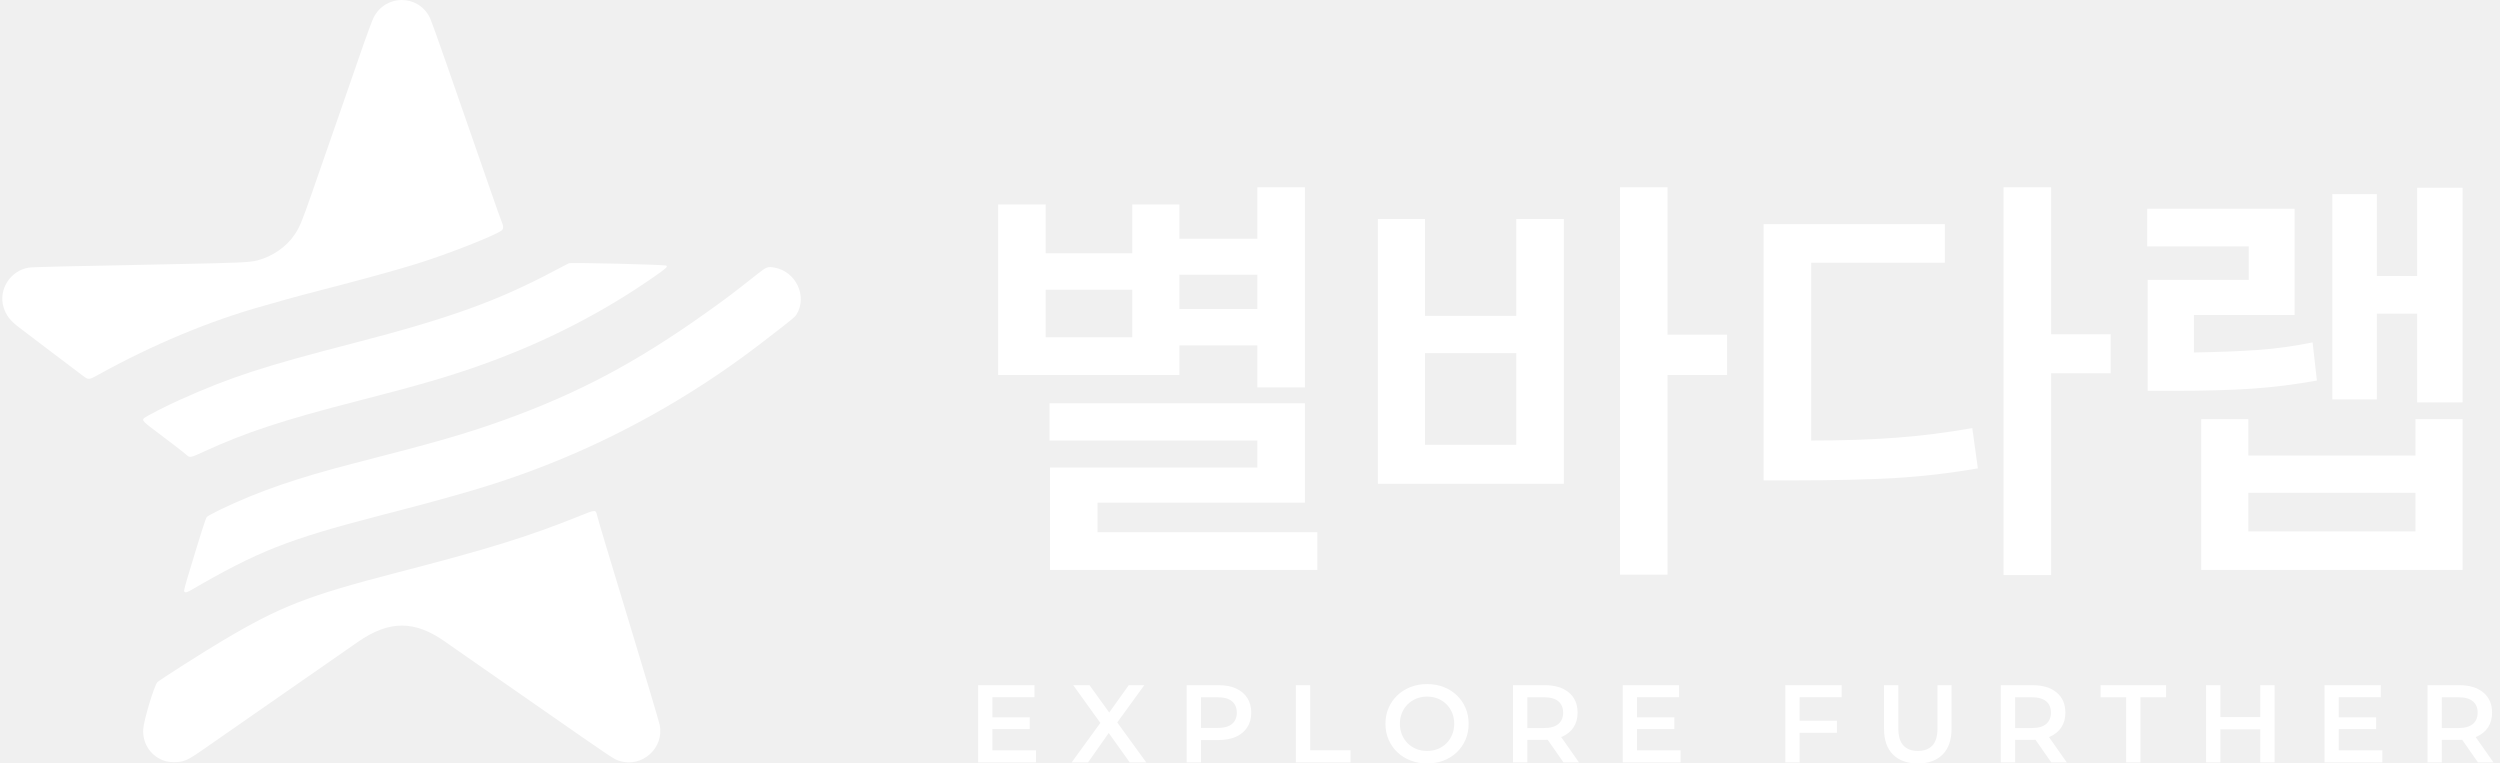
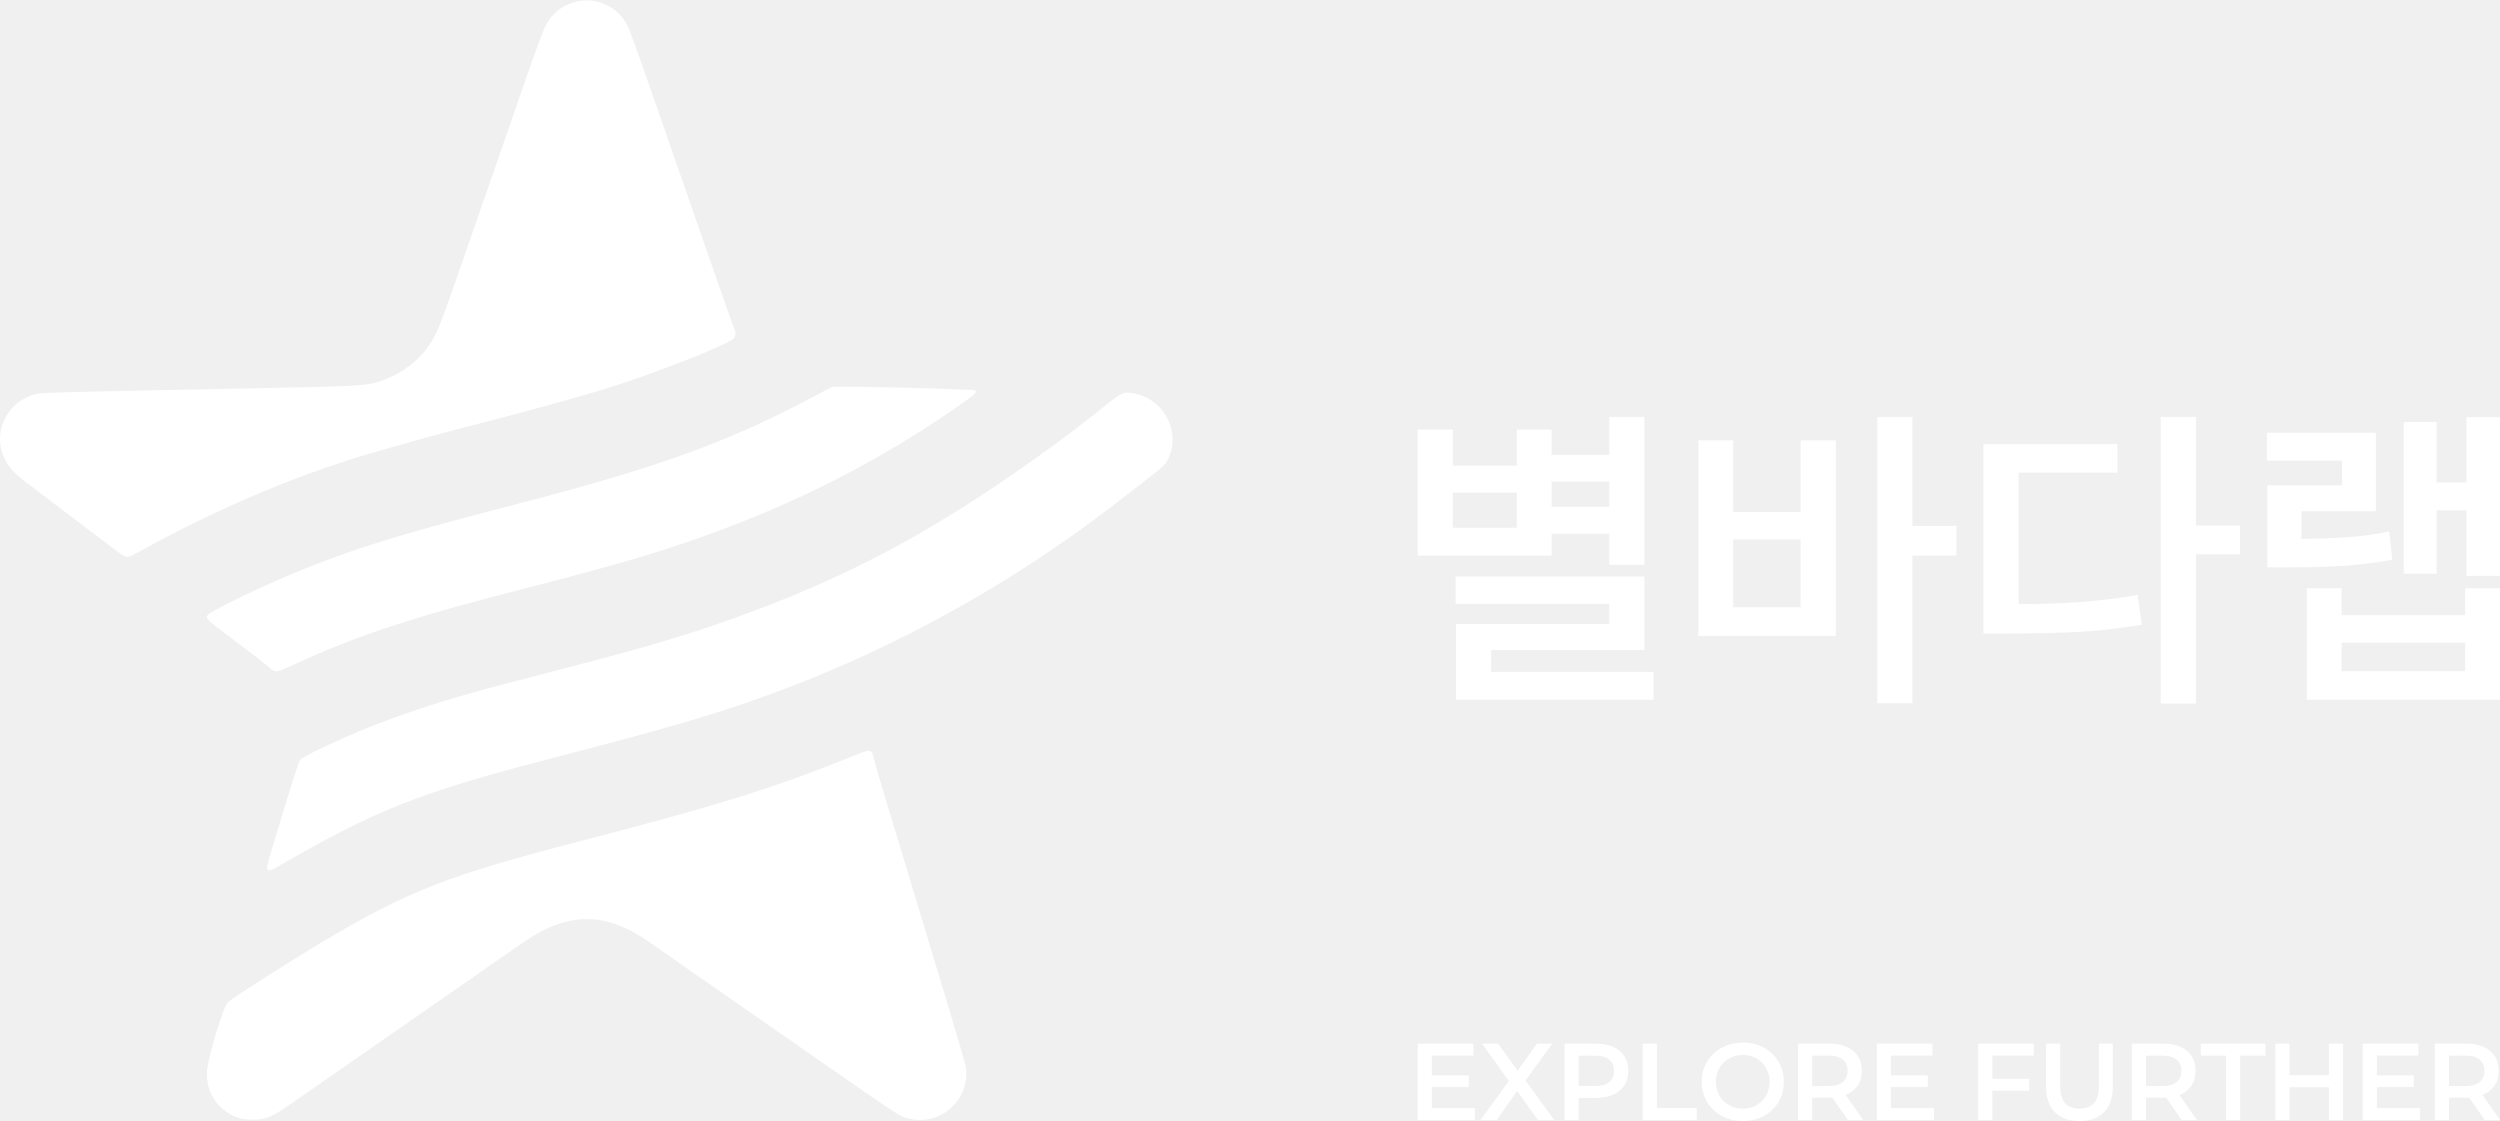
- <svg xmlns="http://www.w3.org/2000/svg" viewBox="0 0 727.98 222.40" width="728" height="222" role="img" aria-label="BYULBADA LAB">
-   <g transform="translate(-21.1376,-15.4103) scale(0.203235)">
+ <svg xmlns="http://www.w3.org/2000/svg" viewBox="0 0 925.66 414.51" width="926" height="415" role="img" aria-label="BYULBADA LAB">
+   <g transform="translate(-39.3962,-28.7216) scale(0.378787)">
    <path d="M339.0,1168.6C318.4,1162.9 305.0,1144.1 306.3,1122.6C307.0,1109.8 322.3,1059.2 326.7,1055.0C330.4,1051.4 392.5,1011.9 420.5,995.3C502.9,946.3 542.3,931.0 670.0,897.9C804.3,863.1 858.7,846.2 932.6,816.5C956.1,807.0 955.9,807.0 958.0,816.4C958.6,819.1 964.2,838.4 970.6,859.4C988.1,917.3 997.6,948.9 1003.0,966.5C1026.5,1043.8 1046.4,1110.5 1047.6,1116.2C1054.5,1149.3 1022.5,1178.2 990.2,1168.1C981.7,1165.5 984.5,1167.4 870.0,1087.7C813.1,1048.1 762.9,1013.2 758.5,1010.1C754.1,1007.1 746.0,1001.4 740.5,997.5C696.3,966.0 659.6,965.9 614.5,997.2C602.8,1005.3 414.9,1136.0 392.0,1151.9C374.9,1163.8 369.9,1166.7 362.5,1168.6C356.4,1170.3 345.0,1170.2 339.0,1168.6ZM220.1,615.5C216.7,613.0 196.1,597.4 174.2,580.8C152.4,564.2 131.8,548.6 128.5,546.1C115.3,536.1 109.4,528.5 105.8,516.7C98.2,491.5 115.6,464.2 142.0,460.0C147.9,459.1 197.8,457.9 350.0,455.0C445.8,453.1 458.9,452.5 470.3,449.6C491.8,443.9 511.6,430.3 523.2,413.2C530.9,401.9 533.9,394.6 549.1,351.0C556.8,328.7 574.2,278.8 587.7,240.0C601.1,201.2 617.0,155.5 622.9,138.5C628.9,121.4 635.2,104.6 637.0,101.1C654.0,67.4 701.0,67.4 717.7,101.1C719.4,104.6 730.4,134.9 742.0,168.5C753.6,202.1 768.1,243.7 774.2,261.0C780.2,278.3 793.0,315.2 802.7,343.0C812.3,370.8 820.8,394.7 821.6,396.2C823.5,399.9 823.4,404.4 821.2,406.3C813.9,412.9 743.7,440.6 698.5,454.6C670.3,463.4 616.4,478.2 562.5,492.0C544.9,496.5 522.2,502.6 512.0,505.5C501.8,508.4 486.8,512.7 478.5,515.0C401.6,536.4 319.5,570.7 241.5,613.9C228.3,621.2 227.9,621.2 220.1,615.5Z" fill="#FFFFFF" />
    <path d="M365.0,923.6C365.0,922.3 367.0,914.5 369.5,906.3C388.6,842.8 395.9,819.8 397.6,817.9C398.6,816.7 407.4,811.9 417.0,807.3C471.2,781.2 526.8,762.0 610.0,740.6C727.5,710.5 770.7,698.0 824.0,678.8C930.8,640.3 1014.0,596.2 1114.5,524.6C1145.5,502.5 1150.7,498.5 1188.5,468.7C1200.7,459.0 1202.9,458.2 1212.2,459.9C1242.9,465.3 1259.9,500.4 1244.4,526.7C1241.9,531.0 1237.4,534.6 1190.0,571.0C1092.7,645.5 982.4,706.9 869.1,749.5C811.1,771.3 764.1,785.3 645.5,816.0C513.5,850.2 470.9,867.1 373.5,923.7C368.1,926.8 365.0,926.8 365.0,923.6ZM368.3,728.7C363.5,724.5 346.1,711.0 330.5,699.4C305.3,680.6 304.1,679.4 307.6,676.0C310.3,673.4 339.3,658.5 359.5,649.5C431.4,617.2 478.3,601.9 609.5,568.0C746.3,532.6 815.2,507.7 896.3,464.6C906.9,459.0 916.3,454.1 917.3,453.7C920.8,452.4 1054.8,455.6 1057.1,457.1C1059.6,458.6 1056.9,461.1 1039.4,473.2C964.6,525.3 883.3,566.8 793.5,599.0C747.0,615.7 702.5,628.7 615.5,651.0C506.8,678.9 453.6,696.4 393.3,724.1C373.8,733.1 373.3,733.2 368.3,728.7Z" fill="#FFFFFF" />
  </g>
-   <path d="M380.014 113.014H366.139V100.764H343.389V109.389H290.514V59.639H304.389V73.889H329.639V59.639H343.389V69.639H366.139V54.639H380.014ZM380.014 146.639H319.514V155.264H383.639V166.264H305.639V136.389H366.139V128.514H305.514V117.639H380.014ZM329.639 98.389V84.514H304.389V98.389ZM366.139 90.139V80.139H343.389V90.139Z" fill="#FFFFFF" />
-   <path d="M485.794 97.639H503.169V109.389H485.794V167.639H471.919V54.639H485.794ZM415.044 92.139H441.669V63.889H455.544V141.139H401.294V63.889H415.044ZM441.669 129.764V103.014H415.044V129.764Z" fill="#FFFFFF" />
-   <path d="M597.699 97.514H615.074V108.889H597.699V167.764H583.824V54.639H597.699ZM566.699 76.639H527.699V128.514Q541.387 128.514 552.387 127.702Q563.387 126.889 574.699 124.889L576.324 136.639Q564.074 138.764 552.106 139.452Q540.137 140.139 523.199 140.139H513.824V65.389H566.699Z" fill="#FFFFFF" />
-   <path d="M717.729 117.389H704.479V91.514H692.729V116.514H679.729V56.639H692.729V80.514H704.479V54.764H717.729ZM655.229 132.889H703.979V122.264H717.729V166.264H641.479V122.264H655.229ZM703.979 155.014V143.764H655.229V155.014ZM668.729 91.889H639.354V102.827Q650.479 102.639 658.229 102.077Q665.979 101.514 673.979 99.889L675.229 111.014Q665.542 112.764 656.261 113.389Q646.979 114.014 633.604 114.014H625.854V81.639H655.354V71.889H625.729V60.889H668.729Z" fill="#FFFFFF" />
-   <path d="M284.678 222.404V199.882H301.107V203.396H288.836V218.89H301.554V222.404ZM288.518 212.68V209.256H299.732V212.68Z" fill="#FFFFFF" />
-   <path d="M311.964 222.404 321.47 209.329 321.466 212.48 312.422 199.882H317.166L323.893 209.2L321.938 209.232L328.62 199.882H333.151L324.163 212.275V209.239L333.717 222.404H328.896L321.833 212.504L323.715 212.5L316.753 222.404Z" fill="#FFFFFF" />
-   <path d="M345.517 222.404V199.882H354.763Q357.748 199.882 359.894 200.842Q362.041 201.801 363.197 203.604Q364.354 205.406 364.354 207.9Q364.354 210.366 363.197 212.166Q362.041 213.966 359.894 214.928Q357.748 215.889 354.763 215.889H347.827L349.693 213.957V222.404ZM349.693 214.401 347.827 212.359H354.589Q357.342 212.359 358.742 211.189Q360.142 210.019 360.142 207.9Q360.142 205.753 358.742 204.583Q357.342 203.413 354.589 203.413H347.827L349.693 201.371Z" fill="#FFFFFF" />
-   <path d="M377.369 222.404V199.882H381.544V218.869H393.308V222.404Z" fill="#FFFFFF" />
-   <path d="M415.662 222.722Q413.043 222.722 410.816 221.854Q408.59 220.985 406.955 219.421Q405.319 217.856 404.412 215.749Q403.505 213.643 403.505 211.141Q403.505 208.64 404.412 206.536Q405.319 204.432 406.958 202.863Q408.597 201.293 410.814 200.428Q413.03 199.564 415.653 199.564Q418.28 199.564 420.487 200.423Q422.694 201.283 424.327 202.844Q425.959 204.404 426.867 206.517Q427.774 208.631 427.774 211.144Q427.774 213.657 426.867 215.77Q425.959 217.884 424.327 219.444Q422.694 221.003 420.487 221.863Q418.28 222.722 415.662 222.722ZM415.653 219.07Q417.359 219.07 418.797 218.484Q420.234 217.898 421.302 216.828Q422.37 215.758 422.966 214.312Q423.562 212.865 423.562 211.135Q423.562 209.404 422.969 207.968Q422.376 206.533 421.307 205.462Q420.238 204.39 418.799 203.803Q417.36 203.216 415.654 203.216Q413.947 203.216 412.502 203.804Q411.056 204.392 409.982 205.465Q408.908 206.538 408.313 207.976Q407.717 209.413 407.717 211.134Q407.717 212.854 408.311 214.301Q408.906 215.747 409.977 216.827Q411.049 217.906 412.498 218.488Q413.947 219.07 415.653 219.07Z" fill="#FFFFFF" />
-   <path d="M440.718 222.404V199.882H449.922Q454.43 199.882 456.992 202.013Q459.555 204.143 459.555 207.9Q459.555 210.366 458.398 212.15Q457.241 213.934 455.095 214.889Q452.949 215.845 449.964 215.845H443.028L444.893 213.957V222.404ZM455.431 222.404 449.729 214.228H454.215L459.953 222.404ZM444.893 214.401 443.028 212.387H449.789Q452.542 212.387 453.943 211.203Q455.343 210.019 455.343 207.9Q455.343 205.753 453.943 204.583Q452.542 203.413 449.789 203.413H443.028L444.893 201.371Z" fill="#FFFFFF" />
-   <path d="M472.731 222.404V199.882H489.16V203.396H476.889V218.89H489.607V222.404ZM476.571 212.68V209.256H487.785V212.68Z" fill="#FFFFFF" />
-   <path d="M520.154 222.404V199.882H536.584V203.396H524.329V222.404ZM523.983 213.768V210.254H535.209V213.768Z" fill="#FFFFFF" />
-   <path d="M558.8 222.722Q554.18 222.722 551.565 220.119Q548.949 217.516 548.949 212.577V199.882H553.124V212.436Q553.124 215.906 554.618 217.488Q556.111 219.07 558.836 219.07Q561.565 219.07 563.056 217.488Q564.548 215.906 564.548 212.436V199.882H568.65V212.577Q568.65 217.516 566.035 220.119Q563.419 222.722 558.8 222.722Z" fill="#FFFFFF" />
-   <path d="M583.021 222.404V199.882H592.225Q596.732 199.882 599.295 202.013Q601.857 204.143 601.857 207.9Q601.857 210.366 600.7 212.15Q599.544 213.934 597.397 214.889Q595.251 215.845 592.266 215.845H585.33L587.196 213.957V222.404ZM597.734 222.404 592.032 214.228H596.518L602.256 222.404ZM587.196 214.401 585.33 212.387H592.092Q594.845 212.387 596.245 211.203Q597.646 210.019 597.646 207.9Q597.646 205.753 596.245 204.583Q594.845 203.413 592.092 203.413H585.33L587.196 201.371Z" fill="#FFFFFF" />
-   <path d="M619.587 222.404V203.417H612.123V199.882H631.226V203.417H623.762V222.404Z" fill="#FFFFFF" />
-   <path d="M658.706 222.404V199.882H662.882V222.404ZM642.895 222.404V199.882H647.07V222.404ZM646.724 212.758V209.178H659.025V212.758Z" fill="#FFFFFF" />
-   <path d="M677.449 222.404V199.882H693.879V203.396H681.608V218.89H694.325V222.404ZM681.289 212.68V209.256H692.504V212.68Z" fill="#FFFFFF" />
-   <path d="M707.499 222.404V199.882H716.703Q721.211 199.882 723.773 202.013Q726.336 204.143 726.336 207.9Q726.336 210.366 725.179 212.15Q724.022 213.934 721.876 214.889Q719.73 215.845 716.745 215.845H709.809L711.674 213.957V222.404ZM722.212 222.404 716.51 214.228H720.996L726.734 222.404ZM711.674 214.401 709.809 212.387H716.57Q719.323 212.387 720.724 211.203Q722.124 210.019 722.124 207.9Q722.124 205.753 720.724 204.583Q719.323 203.413 716.57 203.413H709.809L711.674 201.371Z" fill="#FFFFFF" />
+   <path d="M608.872 208.957H595.857V197.467H574.516V205.557H524.917V158.89H537.933V172.257H561.618V158.89H574.516V168.27H595.857V154.199H608.872ZM608.872 240.499H552.12V248.59H612.272V258.908H539.105V230.884H595.857V223.497H538.988V213.296H608.872ZM561.618 195.239V182.223H537.933V195.239ZM595.857 187.5V178.119H574.516V187.5Z" fill="#FFFFFF" />
+   <path d="M708.098 194.535H724.396V205.557H708.098V260.198H695.082V154.199H708.098ZM641.731 189.376H666.707V162.876H679.722V235.34H628.833V162.876H641.731ZM666.707 224.67V199.577H641.731V224.67Z" fill="#FFFFFF" />
+   <path d="M813.069 194.418H829.367V205.088H813.069V260.315H800.054V154.199H813.069ZM783.99 174.836H747.406V223.497Q760.246 223.497 770.564 222.735Q780.883 221.973 791.494 220.097L793.018 231.119Q781.527 233.112 770.3 233.757Q759.073 234.402 743.185 234.402H734.391V164.283H783.99Z" fill="#FFFFFF" />
+   <path d="M925.662 213.061H913.233V188.79H902.211V212.241H890.016V156.076H902.211V178.471H913.233V154.317H925.662ZM867.034 227.601H912.764V217.634H925.662V258.908H854.136V217.634H867.034ZM912.764 248.355V237.802H867.034V248.355ZM879.698 189.141H852.143V199.401Q862.579 199.225 869.849 198.698Q877.118 198.17 884.623 196.646L885.795 207.081Q876.708 208.723 868.002 209.309Q859.296 209.896 846.749 209.896H839.48V179.526H867.152V170.381H839.362V160.062H879.698Z" fill="#FFFFFF" />
+   <path d="M524.935 414.515V386.27H545.54V390.677H530.15V410.108H546.099V414.515ZM529.751 402.321V398.026H543.815V402.321Z" fill="#FFFFFF" />
+   <path d="M548.18 414.515 560.101 398.117 560.096 402.069 548.754 386.27H554.704L563.14 397.956L560.689 397.996L569.069 386.27H574.751L563.479 401.812V398.005L575.461 414.515H569.415L560.557 402.099L562.918 402.094L554.186 414.515Z" fill="#FFFFFF" />
+   <path d="M579.285 414.515V386.27H590.88Q594.623 386.27 597.315 387.474Q600.007 388.677 601.457 390.937Q602.908 393.198 602.908 396.325Q602.908 399.418 601.457 401.675Q600.007 403.933 597.315 405.139Q594.623 406.345 590.88 406.345H582.182L584.521 403.921V414.515ZM584.521 404.478 582.182 401.917H590.661Q594.114 401.917 595.87 400.45Q597.626 398.983 597.626 396.325Q597.626 393.633 595.87 392.165Q594.114 390.698 590.661 390.698H582.182L584.521 388.137Z" fill="#FFFFFF" />
+   <path d="M608.255 414.515V386.27H613.492V410.082H628.244V414.515Z" fill="#FFFFFF" />
+   <path d="M645.304 414.914Q642.02 414.914 639.227 413.825Q636.435 412.735 634.384 410.773Q632.334 408.811 631.196 406.169Q630.058 403.527 630.058 400.39Q630.058 397.253 631.196 394.614Q632.334 391.976 634.389 390.008Q636.444 388.039 639.224 386.955Q642.004 385.871 645.294 385.871Q648.588 385.871 651.355 386.949Q654.123 388.027 656.171 389.984Q658.218 391.941 659.356 394.591Q660.494 397.242 660.494 400.394Q660.494 403.545 659.356 406.196Q658.218 408.846 656.171 410.802Q654.123 412.758 651.355 413.836Q648.588 414.914 645.304 414.914ZM645.293 410.334Q647.433 410.334 649.236 409.599Q651.038 408.864 652.377 407.522Q653.716 406.18 654.464 404.366Q655.212 402.553 655.212 400.382Q655.212 398.211 654.468 396.411Q653.724 394.611 652.383 393.267Q651.043 391.923 649.238 391.187Q647.434 390.451 645.294 390.451Q643.154 390.451 641.341 391.188Q639.528 391.926 638.181 393.272Q636.834 394.617 636.087 396.42Q635.34 398.223 635.34 400.381Q635.34 402.539 636.086 404.352Q636.831 406.166 638.175 407.52Q639.519 408.874 641.336 409.604Q643.154 410.334 645.293 410.334Z" fill="#FFFFFF" />
+   <path d="M665.752 414.515V386.27H677.295Q682.948 386.27 686.162 388.942Q689.376 391.613 689.376 396.325Q689.376 399.418 687.925 401.655Q686.474 403.893 683.783 405.091Q681.091 406.289 677.348 406.289H668.649L670.989 403.921V414.515ZM684.204 414.515 677.054 404.261H682.679L689.876 414.515ZM670.989 404.478 668.649 401.953H677.129Q680.581 401.953 682.338 400.468Q684.094 398.983 684.094 396.325Q684.094 393.633 682.338 392.165Q680.581 390.698 677.129 390.698H668.649L670.989 388.137Z" fill="#FFFFFF" />
+   <path d="M694.925 414.515V386.27H715.529V390.677H700.14V410.108H716.089V414.515ZM699.74 402.321V398.026H713.805V402.321Z" fill="#FFFFFF" />
+   <path d="M732.449 414.515V386.27H753.054V390.677H737.685V414.515ZM737.251 403.685V399.278H751.329V403.685Z" fill="#FFFFFF" />
+   <path d="M769.94 414.914Q764.147 414.914 760.867 411.65Q757.586 408.385 757.586 402.191V386.27H762.823V402.014Q762.823 406.366 764.695 408.35Q766.568 410.334 769.986 410.334Q773.408 410.334 775.279 408.35Q777.149 406.366 777.149 402.014V386.27H782.294V402.191Q782.294 408.385 779.014 411.65Q775.734 414.914 769.94 414.914Z" fill="#FFFFFF" />
+   <path d="M789.341 414.515V386.27H800.884Q806.537 386.27 809.751 388.942Q812.964 391.613 812.964 396.325Q812.964 399.418 811.514 401.655Q810.063 403.893 807.371 405.091Q804.679 406.289 800.936 406.289H792.238L794.577 403.921V414.515ZM807.793 414.515 800.642 404.261H806.268L813.464 414.515ZM794.577 404.478 792.238 401.953H800.717Q804.17 401.953 805.926 400.468Q807.682 398.983 807.682 396.325Q807.682 393.633 805.926 392.165Q804.17 390.698 800.717 390.698H792.238L794.577 388.137Z" fill="#FFFFFF" />
+   <path d="M824.225 414.515V390.703H814.864V386.27H838.821V390.703H829.461V414.515Z" fill="#FFFFFF" />
+   <path d="M862.309 414.515V386.27H867.546V414.515ZM842.48 414.515V386.27H847.717V414.515ZM847.282 402.418V397.928H862.709V402.418Z" fill="#FFFFFF" />
+   <path d="M874.84 414.515V386.27H895.445V390.677H880.056V410.108H896.004V414.515ZM879.656 402.321V398.026H893.72V402.321Z" fill="#FFFFFF" />
+   <path d="M901.551 414.515V386.27H913.094Q918.747 386.27 921.961 388.942Q925.174 391.613 925.174 396.325Q925.174 399.418 923.724 401.655Q922.273 403.893 919.581 405.091Q916.89 406.289 913.146 406.289H904.448L906.787 403.921V414.515ZM920.003 414.515 912.852 404.261H918.478L925.674 414.515ZM906.787 404.478 904.448 401.953H912.927Q916.38 401.953 918.136 400.468Q919.892 398.983 919.892 396.325Q919.892 393.633 918.136 392.165Q916.38 390.698 912.927 390.698H904.448L906.787 388.137Z" fill="#FFFFFF" />
</svg>
